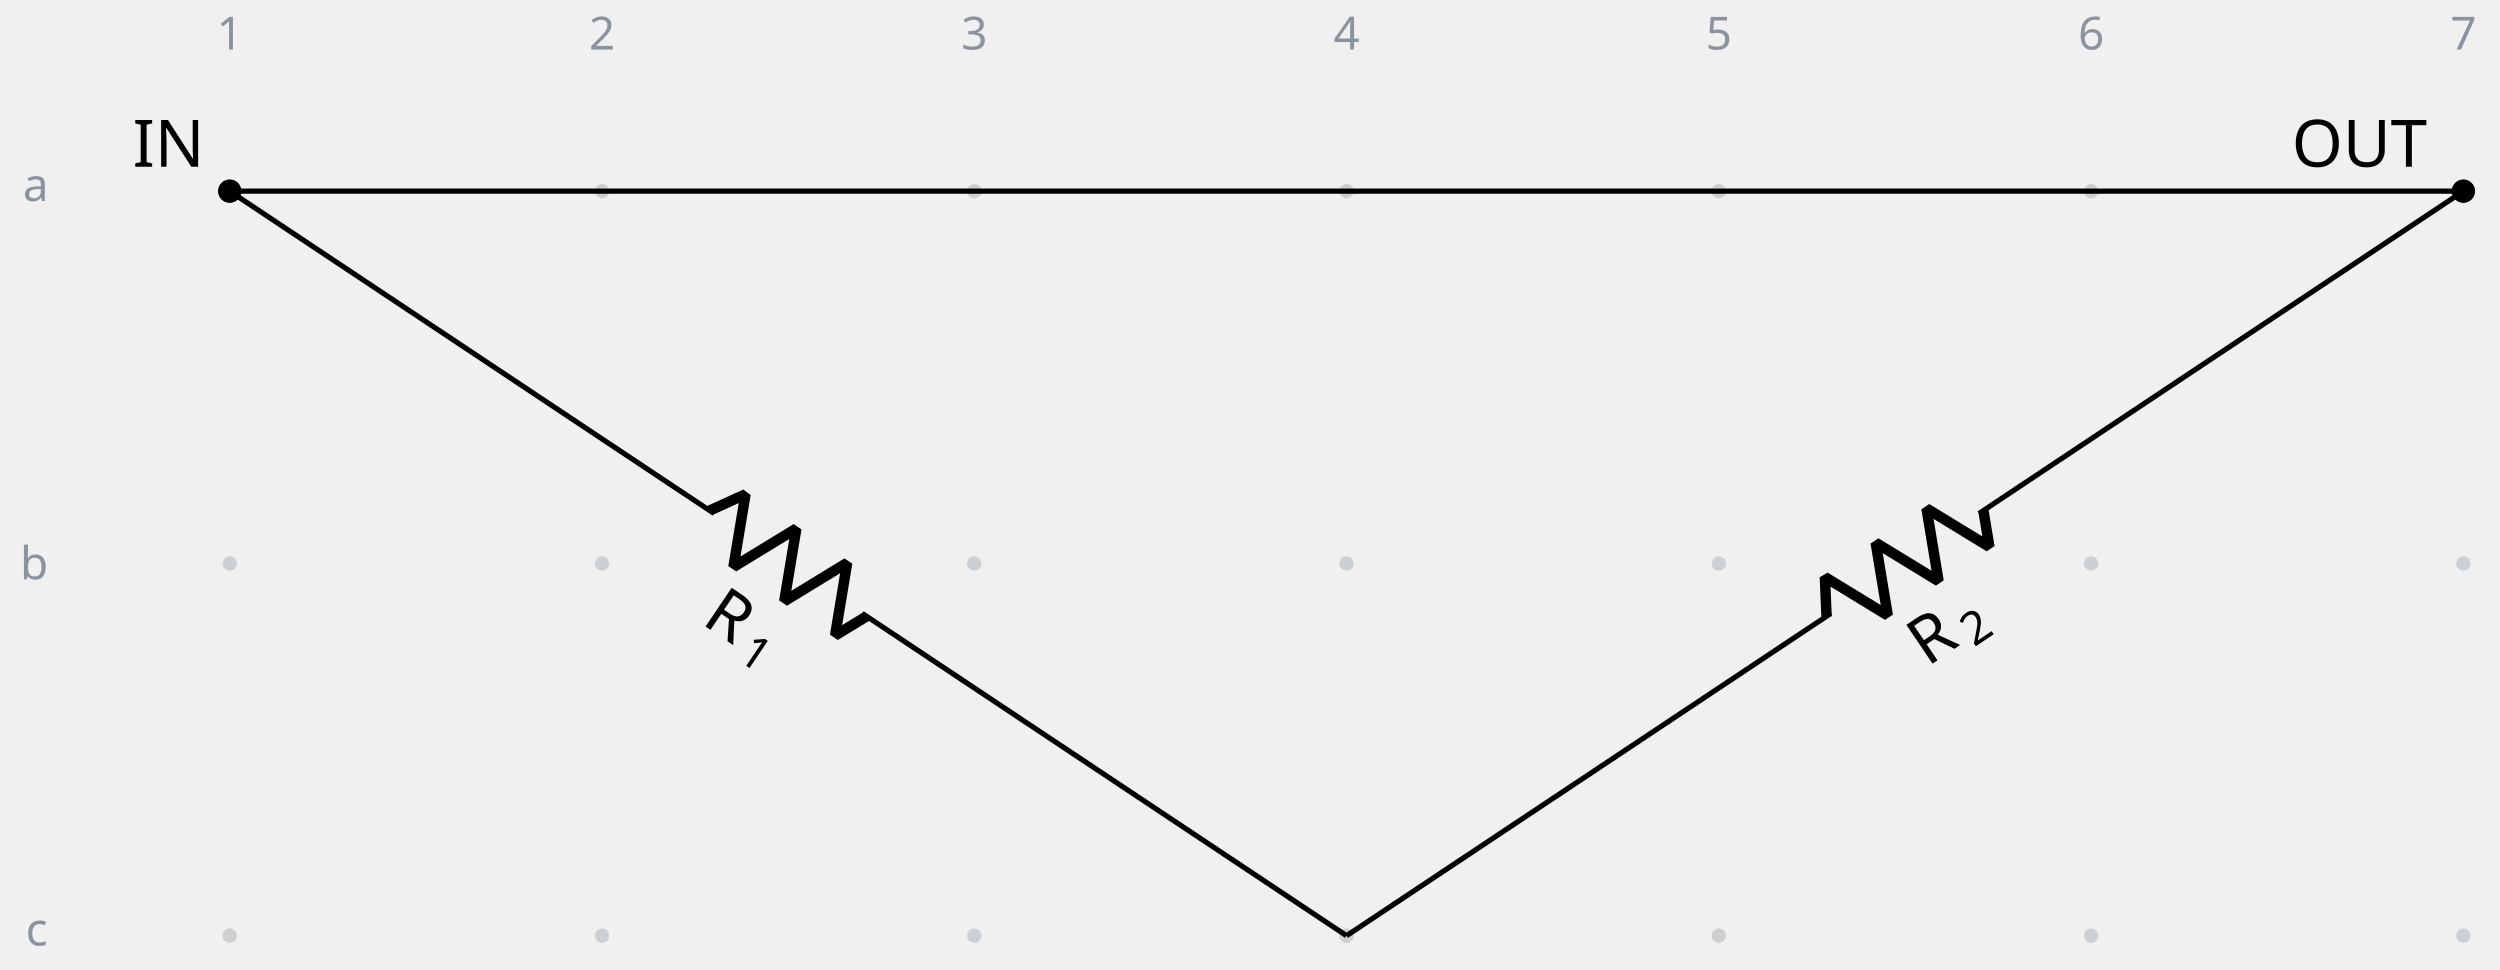
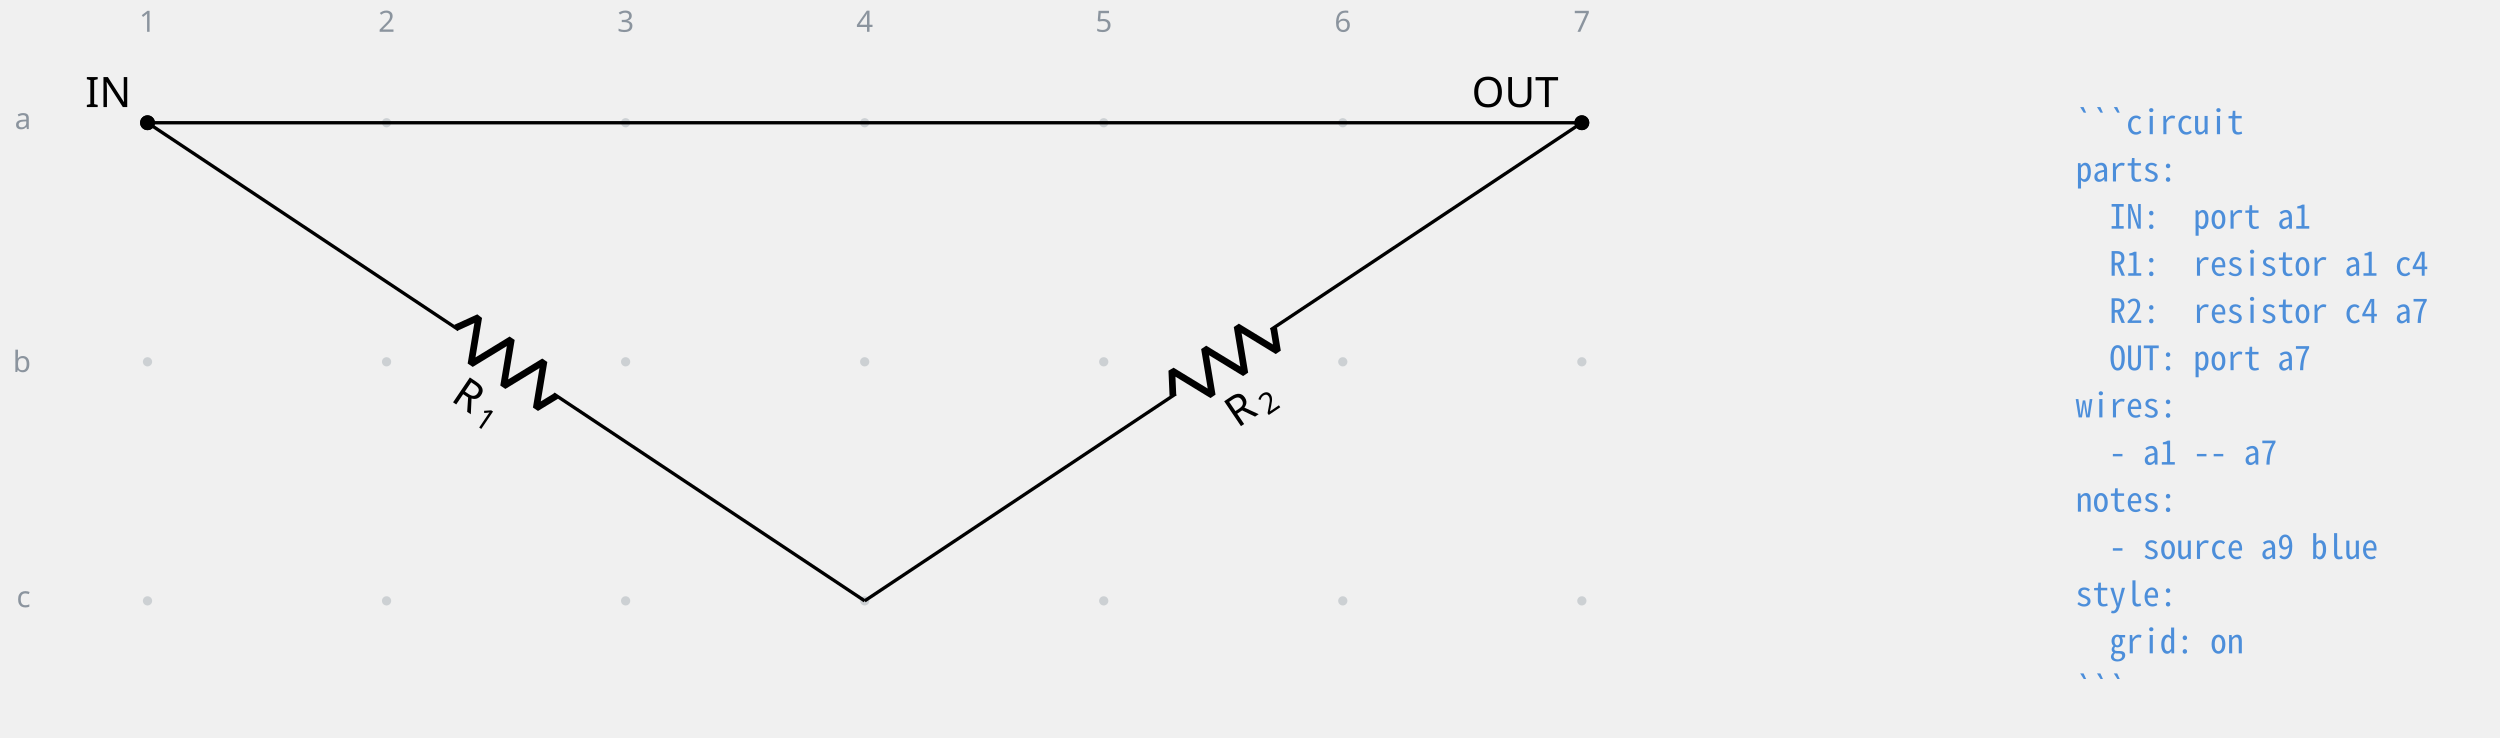
- <svg xmlns="http://www.w3.org/2000/svg" fill="currentColor" width="509.522" height="197.519" viewBox="-72 -72 382.142 148.14">
+ <svg xmlns="http://www.w3.org/2000/svg" fill="currentColor" width="793.473" height="234.011" viewBox="-72 -72 595.105 175.508">
  <g stroke="currentColor" stroke-miterlimit="10" stroke-width=".8">
    <path fill="#8b949e" fill-opacity=".35" stroke="none" stroke-opacity=".35" d="M-35.787-42.781a1.1 1.1 0 1 0-2.2 0 1.1 1.1 0 0 0 2.2 0M-35.787 14.124a1.1 1.1 0 1 0-2.2 0 1.1 1.1 0 0 0 2.2 0M-35.787 71.03a1.1 1.1 0 1 0-2.2 0 1.1 1.1 0 0 0 2.2 0M21.118-42.781a1.1 1.1 0 1 0-2.2 0 1.1 1.1 0 0 0 2.2 0M21.118 14.124a1.1 1.1 0 1 0-2.2 0 1.1 1.1 0 0 0 2.2 0M21.118 71.03a1.1 1.1 0 1 0-2.2 0 1.1 1.1 0 0 0 2.2 0M78.024-42.781a1.1 1.1 0 1 0-2.2 0 1.1 1.1 0 0 0 2.2 0M78.024 14.124a1.1 1.1 0 1 0-2.2 0 1.1 1.1 0 0 0 2.2 0M78.024 71.03a1.1 1.1 0 1 0-2.2 0 1.1 1.1 0 0 0 2.2 0M134.93-42.781a1.1 1.1 0 1 0-2.2 0 1.1 1.1 0 0 0 2.2 0M134.93 14.124a1.1 1.1 0 1 0-2.2 0 1.1 1.1 0 0 0 2.2 0M134.93 71.03a1.1 1.1 0 1 0-2.2 0 1.1 1.1 0 0 0 2.2 0M191.835-42.781a1.1 1.1 0 1 0-2.2 0 1.1 1.1 0 0 0 2.2 0M191.835 14.124a1.1 1.1 0 1 0-2.2 0 1.1 1.1 0 0 0 2.2 0M191.835 71.03a1.1 1.1 0 1 0-2.2 0 1.1 1.1 0 0 0 2.2 0M248.74-42.781a1.1 1.1 0 1 0-2.2 0 1.1 1.1 0 0 0 2.2 0M248.74 14.124a1.1 1.1 0 1 0-2.2 0 1.1 1.1 0 0 0 2.2 0M248.74 71.03a1.1 1.1 0 1 0-2.2 0 1.1 1.1 0 0 0 2.2 0M305.646-42.781a1.1 1.1 0 1 0-2.2 0 1.1 1.1 0 0 0 2.2 0M305.646 14.124a1.1 1.1 0 1 0-2.2 0 1.1 1.1 0 0 0 2.2 0M305.646 71.03a1.1 1.1 0 1 0-2.2 0 1.1 1.1 0 0 0 2.2 0m-1.1 0" />
    <g fill="#8b949e" stroke="#8b949e">
      <text x="-36.887" y="-42.781" fill="#8b949e" stroke="none" font-family="cmr7" font-size="7" transform="translate(-1.993 -21.645)">1</text>
    </g>
    <g fill="#8b949e" stroke="#8b949e">
      <text x="-36.887" y="-42.781" fill="#8b949e" stroke="none" font-family="cmr7" font-size="7" transform="translate(54.912 -21.645)">2</text>
    </g>
    <g fill="#8b949e" stroke="#8b949e">
      <text x="-36.887" y="-42.781" fill="#8b949e" stroke="none" font-family="cmr7" font-size="7" transform="translate(111.818 -21.645)">3</text>
    </g>
    <g fill="#8b949e" stroke="#8b949e">
      <text x="-36.887" y="-42.781" fill="#8b949e" stroke="none" font-family="cmr7" font-size="7" transform="translate(168.723 -21.645)">4</text>
    </g>
    <g fill="#8b949e" stroke="#8b949e">
      <text x="-36.887" y="-42.781" fill="#8b949e" stroke="none" font-family="cmr7" font-size="7" transform="translate(225.629 -21.645)">5</text>
    </g>
    <g fill="#8b949e" stroke="#8b949e">
      <text x="-36.887" y="-42.781" fill="#8b949e" stroke="none" font-family="cmr7" font-size="7" transform="translate(282.534 -21.645)">6</text>
    </g>
    <g fill="#8b949e" stroke="#8b949e">
      <text x="-36.887" y="-42.781" fill="#8b949e" stroke="none" font-family="cmr7" font-size="7" transform="translate(339.44 -21.645)">7</text>
    </g>
    <g fill="#8b949e" stroke="#8b949e">
      <text x="-36.887" y="-42.781" fill="#8b949e" stroke="none" font-family="cmr7" font-size="7" transform="translate(-31.62 1.507)">a</text>
    </g>
    <g fill="#8b949e" stroke="#8b949e">
      <text x="-36.887" y="-42.781" fill="#8b949e" stroke="none" font-family="cmr7" font-size="7" transform="translate(-32.05 59.336)">b</text>
    </g>
    <g fill="#8b949e" stroke="#8b949e">
      <text x="-36.887" y="-42.781" fill="#8b949e" stroke="none" font-family="cmr7" font-size="7" transform="translate(-31.189 115.318)">c</text>
    </g>
    <g fill="#ffffff">
      <path d="M-35.522-42.781a1.365 1.365 0 1 0-2.73 0 1.365 1.365 0 0 0 2.73 0Zm-1.365 0" />
    </g>
    <text x="-36.887" y="-42.781" stroke="none" font-family="cmr10" font-size="10" transform="translate(-14.844 -3.733)">IN</text>
    <path fill="none" d="m-36.887-42.781.333.222m-.333-.222L37.149 6.487m22.645 15.274 74.035 49.269m-.333-.222.333.222" />
    <g stroke-linejoin="bevel" stroke-width="1.6">
      <path fill="none" d="m36.485 6.04 5.47-2.489-1.843 11.112 9.612-5.871-1.843 11.112 9.613-5.872-1.844 11.112 4.807-2.935" />
    </g>
    <g stroke="none">
      <text x="-36.887" y="-42.781" font-family="cmmi10" font-size="10" transform="rotate(34 -108.87 107.866)">R</text>
      <text x="-29.294" y="-41.281" font-family="cmr7" font-size="7" transform="rotate(34 -108.87 107.866)">1</text>
    </g>
    <path fill="none" d="m133.83 71.03.332-.222m-.333.222 74.036-49.269M230.51 6.487l74.036-49.268m-.333.222.333-.222" />
    <g stroke-linejoin="bevel" stroke-width="1.6">
      <path fill="none" d="m207.202 22.209-.259-6.004 9.613 5.872-1.843-11.112 9.612 5.871-1.843-11.112 9.613 5.872-.922-5.556" />
    </g>
    <g stroke="none">
      <text x="-36.887" y="-42.781" font-family="cmmi10" font-size="10" transform="rotate(-34 211.852 -430.771)">R</text>
      <text x="-29.294" y="-41.281" font-family="cmr7" font-size="7" transform="rotate(-34 211.852 -430.771)">2</text>
    </g>
    <g fill="#ffffff">
      <path d="M305.911-42.781a1.365 1.365 0 1 0-2.73 0 1.365 1.365 0 0 0 2.73 0Zm-1.365 0" />
    </g>
    <text x="-36.887" y="-42.781" stroke="none" font-family="cmr10" font-size="10" transform="translate(315.2 -3.733)">OUT</text>
    <path fill="none" d="M-36.887-42.781h341.433" />
    <path d="M-35.522-42.781a1.365 1.365 0 1 0-2.73 0 1.365 1.365 0 0 0 2.73 0ZM305.911-42.781a1.365 1.365 0 1 0-2.73 0 1.365 1.365 0 0 0 2.73 0Zm-1.365 0" />
+     <g>
+       <text x="-36.887" y="-42.781" fill="#4c8eda" stroke="none" font-family="'Noto Sans Mono CJK JP',ui-monospace,'SFMono-Regular',Consolas,'Liberation Mono',monospace" font-size="8" transform="translate(458.977 2.733)" xml:space="preserve">```circuit</text>
+     </g>
+     <g>
+       <text x="-36.887" y="-42.781" fill="#4c8eda" stroke="none" font-family="'Noto Sans Mono CJK JP',ui-monospace,'SFMono-Regular',Consolas,'Liberation Mono',monospace" font-size="8" transform="translate(458.977 13.972)" xml:space="preserve">parts:</text>
+     </g>
+     <g>
+       <text x="-36.887" y="-42.781" fill="#4c8eda" stroke="none" font-family="'Noto Sans Mono CJK JP',ui-monospace,'SFMono-Regular',Consolas,'Liberation Mono',monospace" font-size="8" transform="translate(458.977 25.21)" xml:space="preserve">  IN:  port a1</text>
+     </g>
+     <g>
+       <text x="-36.887" y="-42.781" fill="#4c8eda" stroke="none" font-family="'Noto Sans Mono CJK JP',ui-monospace,'SFMono-Regular',Consolas,'Liberation Mono',monospace" font-size="8" transform="translate(458.977 36.422)" xml:space="preserve">  R1:  resistor a1 c4</text>
+     </g>
+     <g>
+       <text x="-36.887" y="-42.781" fill="#4c8eda" stroke="none" font-family="'Noto Sans Mono CJK JP',ui-monospace,'SFMono-Regular',Consolas,'Liberation Mono',monospace" font-size="8" transform="translate(458.977 47.66)" xml:space="preserve">  R2:  resistor c4 a7</text>
+     </g>
+     <g>
+       <text x="-36.887" y="-42.781" fill="#4c8eda" stroke="none" font-family="'Noto Sans Mono CJK JP',ui-monospace,'SFMono-Regular',Consolas,'Liberation Mono',monospace" font-size="8" transform="translate(458.977 58.899)" xml:space="preserve">  OUT: port a7</text>
+     </g>
+     <g>
+       <text x="-36.887" y="-42.781" fill="#4c8eda" stroke="none" font-family="'Noto Sans Mono CJK JP',ui-monospace,'SFMono-Regular',Consolas,'Liberation Mono',monospace" font-size="8" transform="translate(458.977 70.138)" xml:space="preserve">wires:</text>
+     </g>
+     <g>
+       <text x="-36.887" y="-42.781" fill="#4c8eda" stroke="none" font-family="'Noto Sans Mono CJK JP',ui-monospace,'SFMono-Regular',Consolas,'Liberation Mono',monospace" font-size="8" transform="translate(458.977 81.377)" xml:space="preserve">  - a1 -- a7</text>
+     </g>
+     <g>
+       <text x="-36.887" y="-42.781" fill="#4c8eda" stroke="none" font-family="'Noto Sans Mono CJK JP',ui-monospace,'SFMono-Regular',Consolas,'Liberation Mono',monospace" font-size="8" transform="translate(458.977 92.587)" xml:space="preserve">notes:</text>
+     </g>
+     <g>
+       <text x="-36.887" y="-42.781" fill="#4c8eda" stroke="none" font-family="'Noto Sans Mono CJK JP',ui-monospace,'SFMono-Regular',Consolas,'Liberation Mono',monospace" font-size="8" transform="translate(458.977 103.826)" xml:space="preserve">  - source a9 blue</text>
+     </g>
+     <g>
+       <text x="-36.887" y="-42.781" fill="#4c8eda" stroke="none" font-family="'Noto Sans Mono CJK JP',ui-monospace,'SFMono-Regular',Consolas,'Liberation Mono',monospace" font-size="8" transform="translate(458.977 115.065)" xml:space="preserve">style:</text>
+     </g>
+     <g>
+       <text x="-36.887" y="-42.781" fill="#4c8eda" stroke="none" font-family="'Noto Sans Mono CJK JP',ui-monospace,'SFMono-Regular',Consolas,'Liberation Mono',monospace" font-size="8" transform="translate(458.977 126.304)" xml:space="preserve">  grid: on</text>
+     </g>
+     <g>
+       <text x="-36.887" y="-42.781" fill="#4c8eda" stroke="none" font-family="'Noto Sans Mono CJK JP',ui-monospace,'SFMono-Regular',Consolas,'Liberation Mono',monospace" font-size="8" transform="translate(458.977 137.543)" xml:space="preserve">```</text>
+     </g>
  </g>
</svg>
